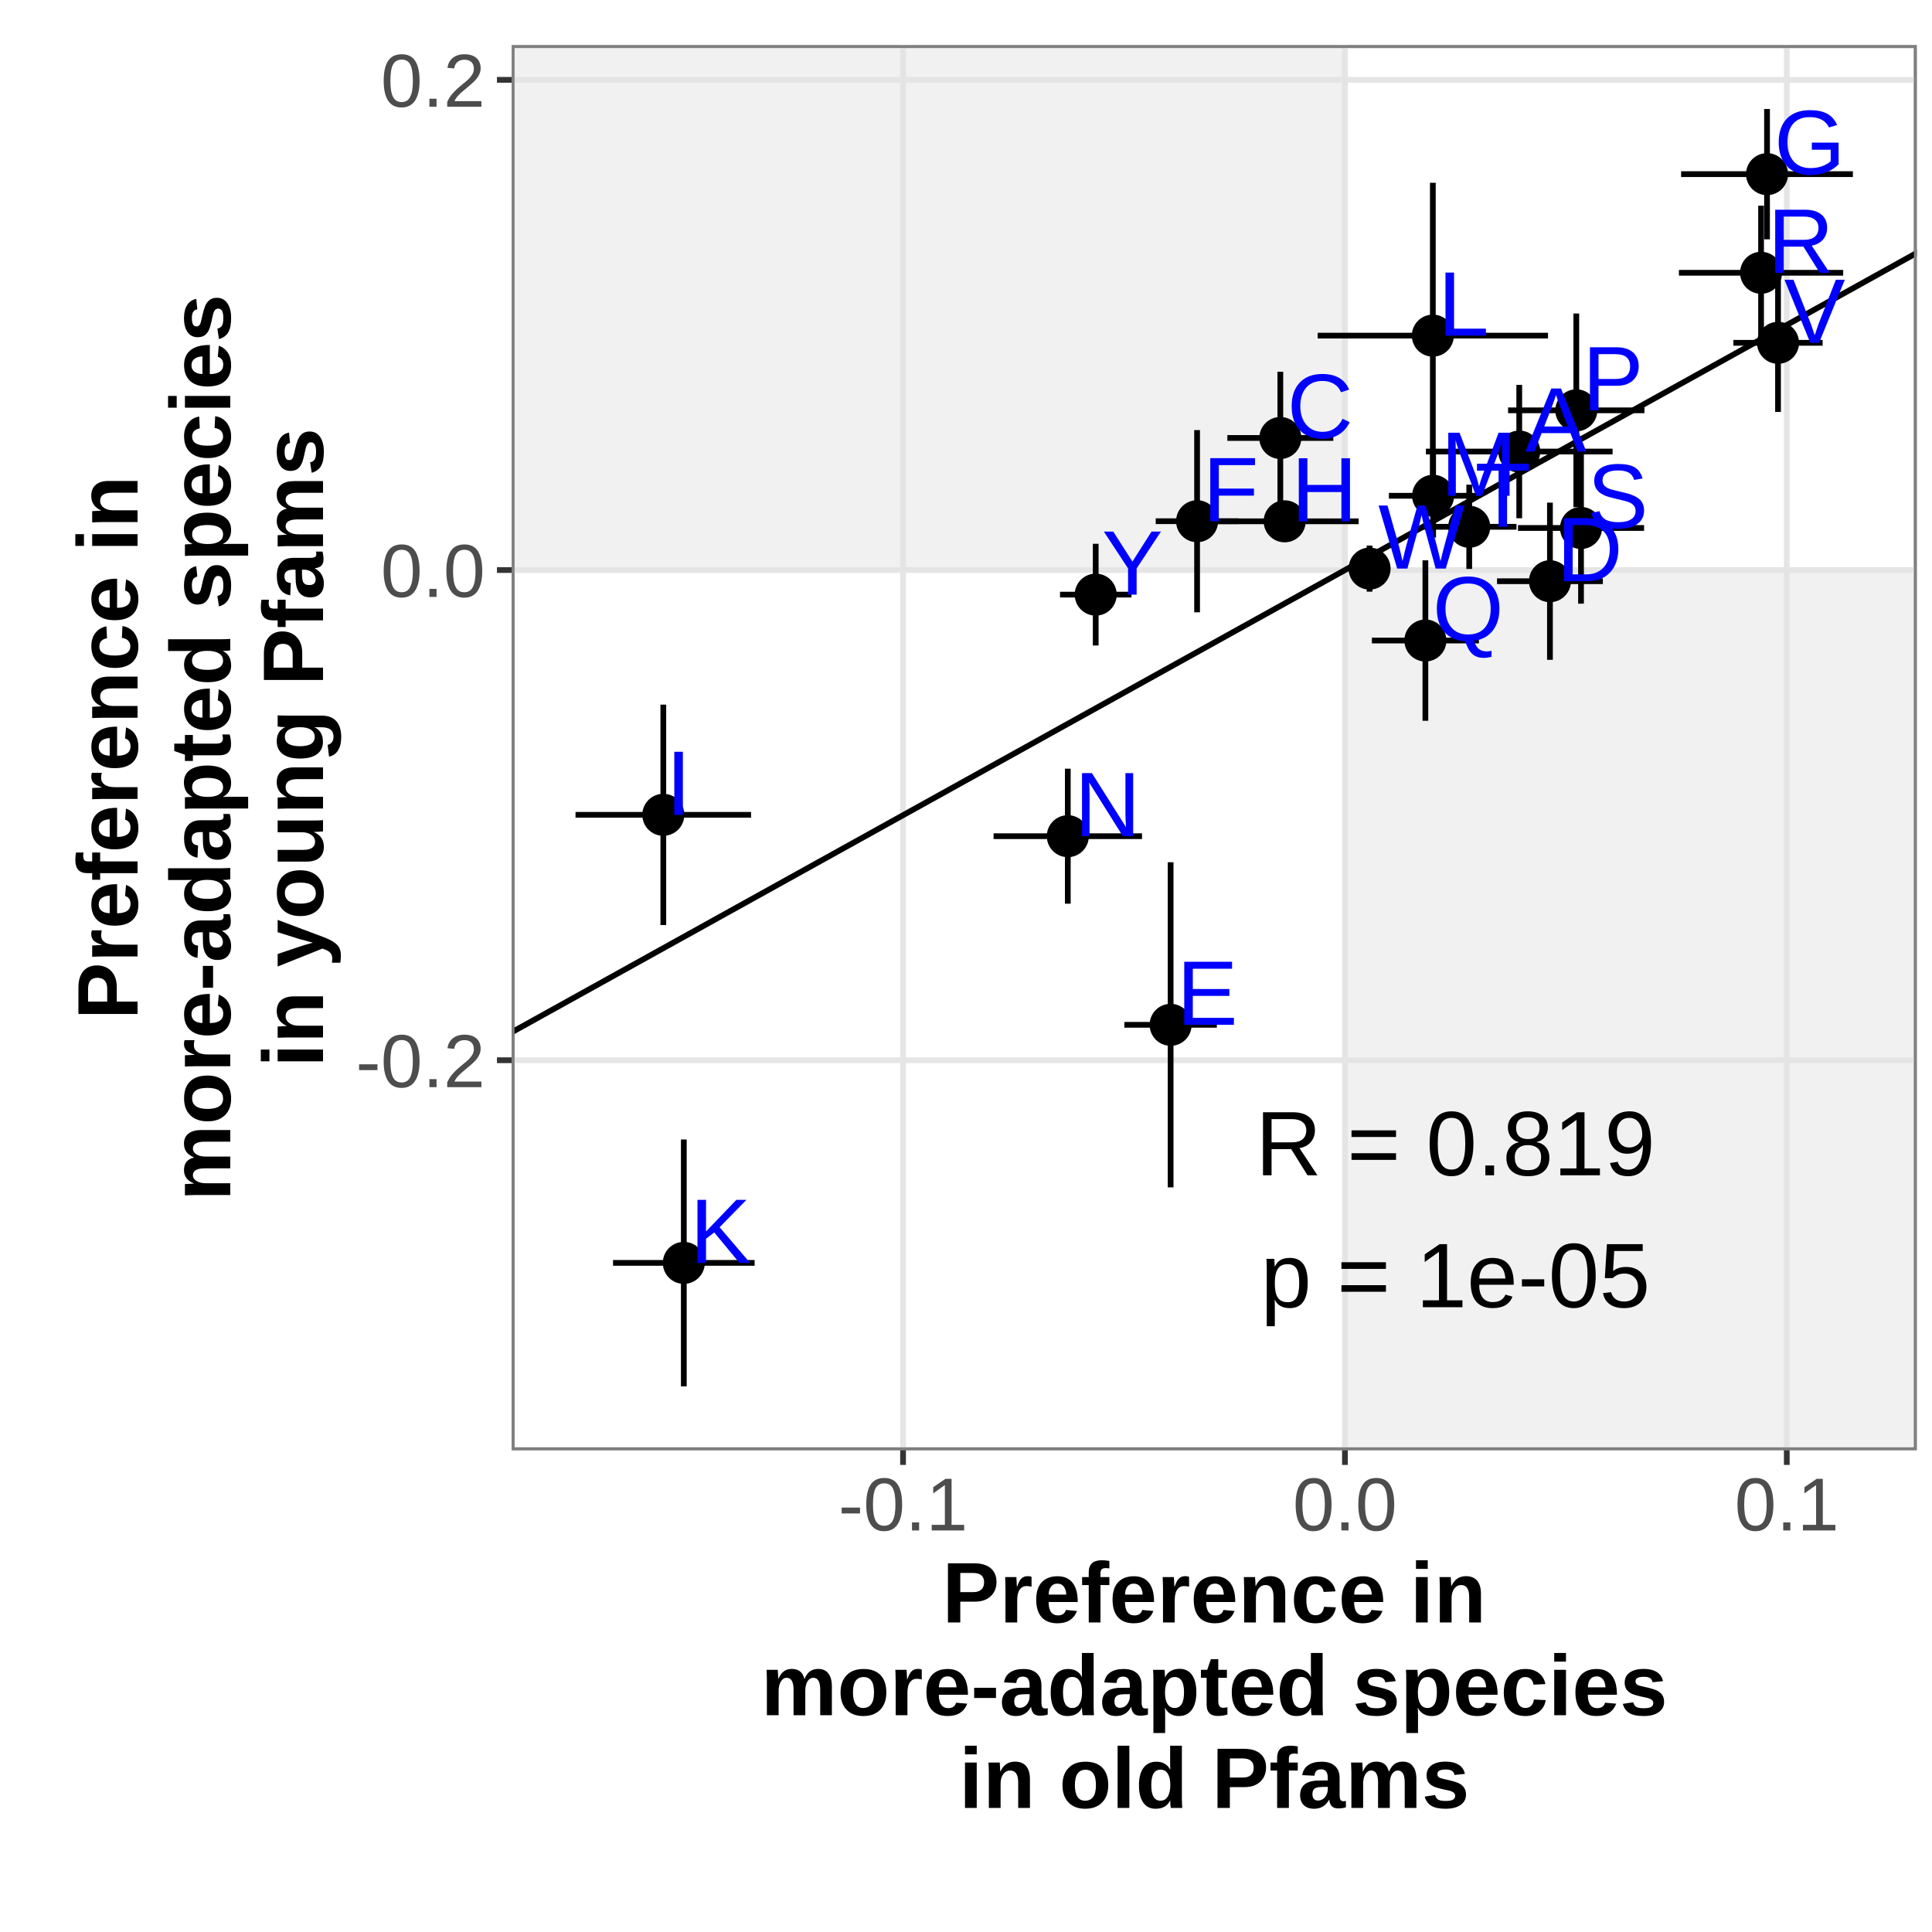
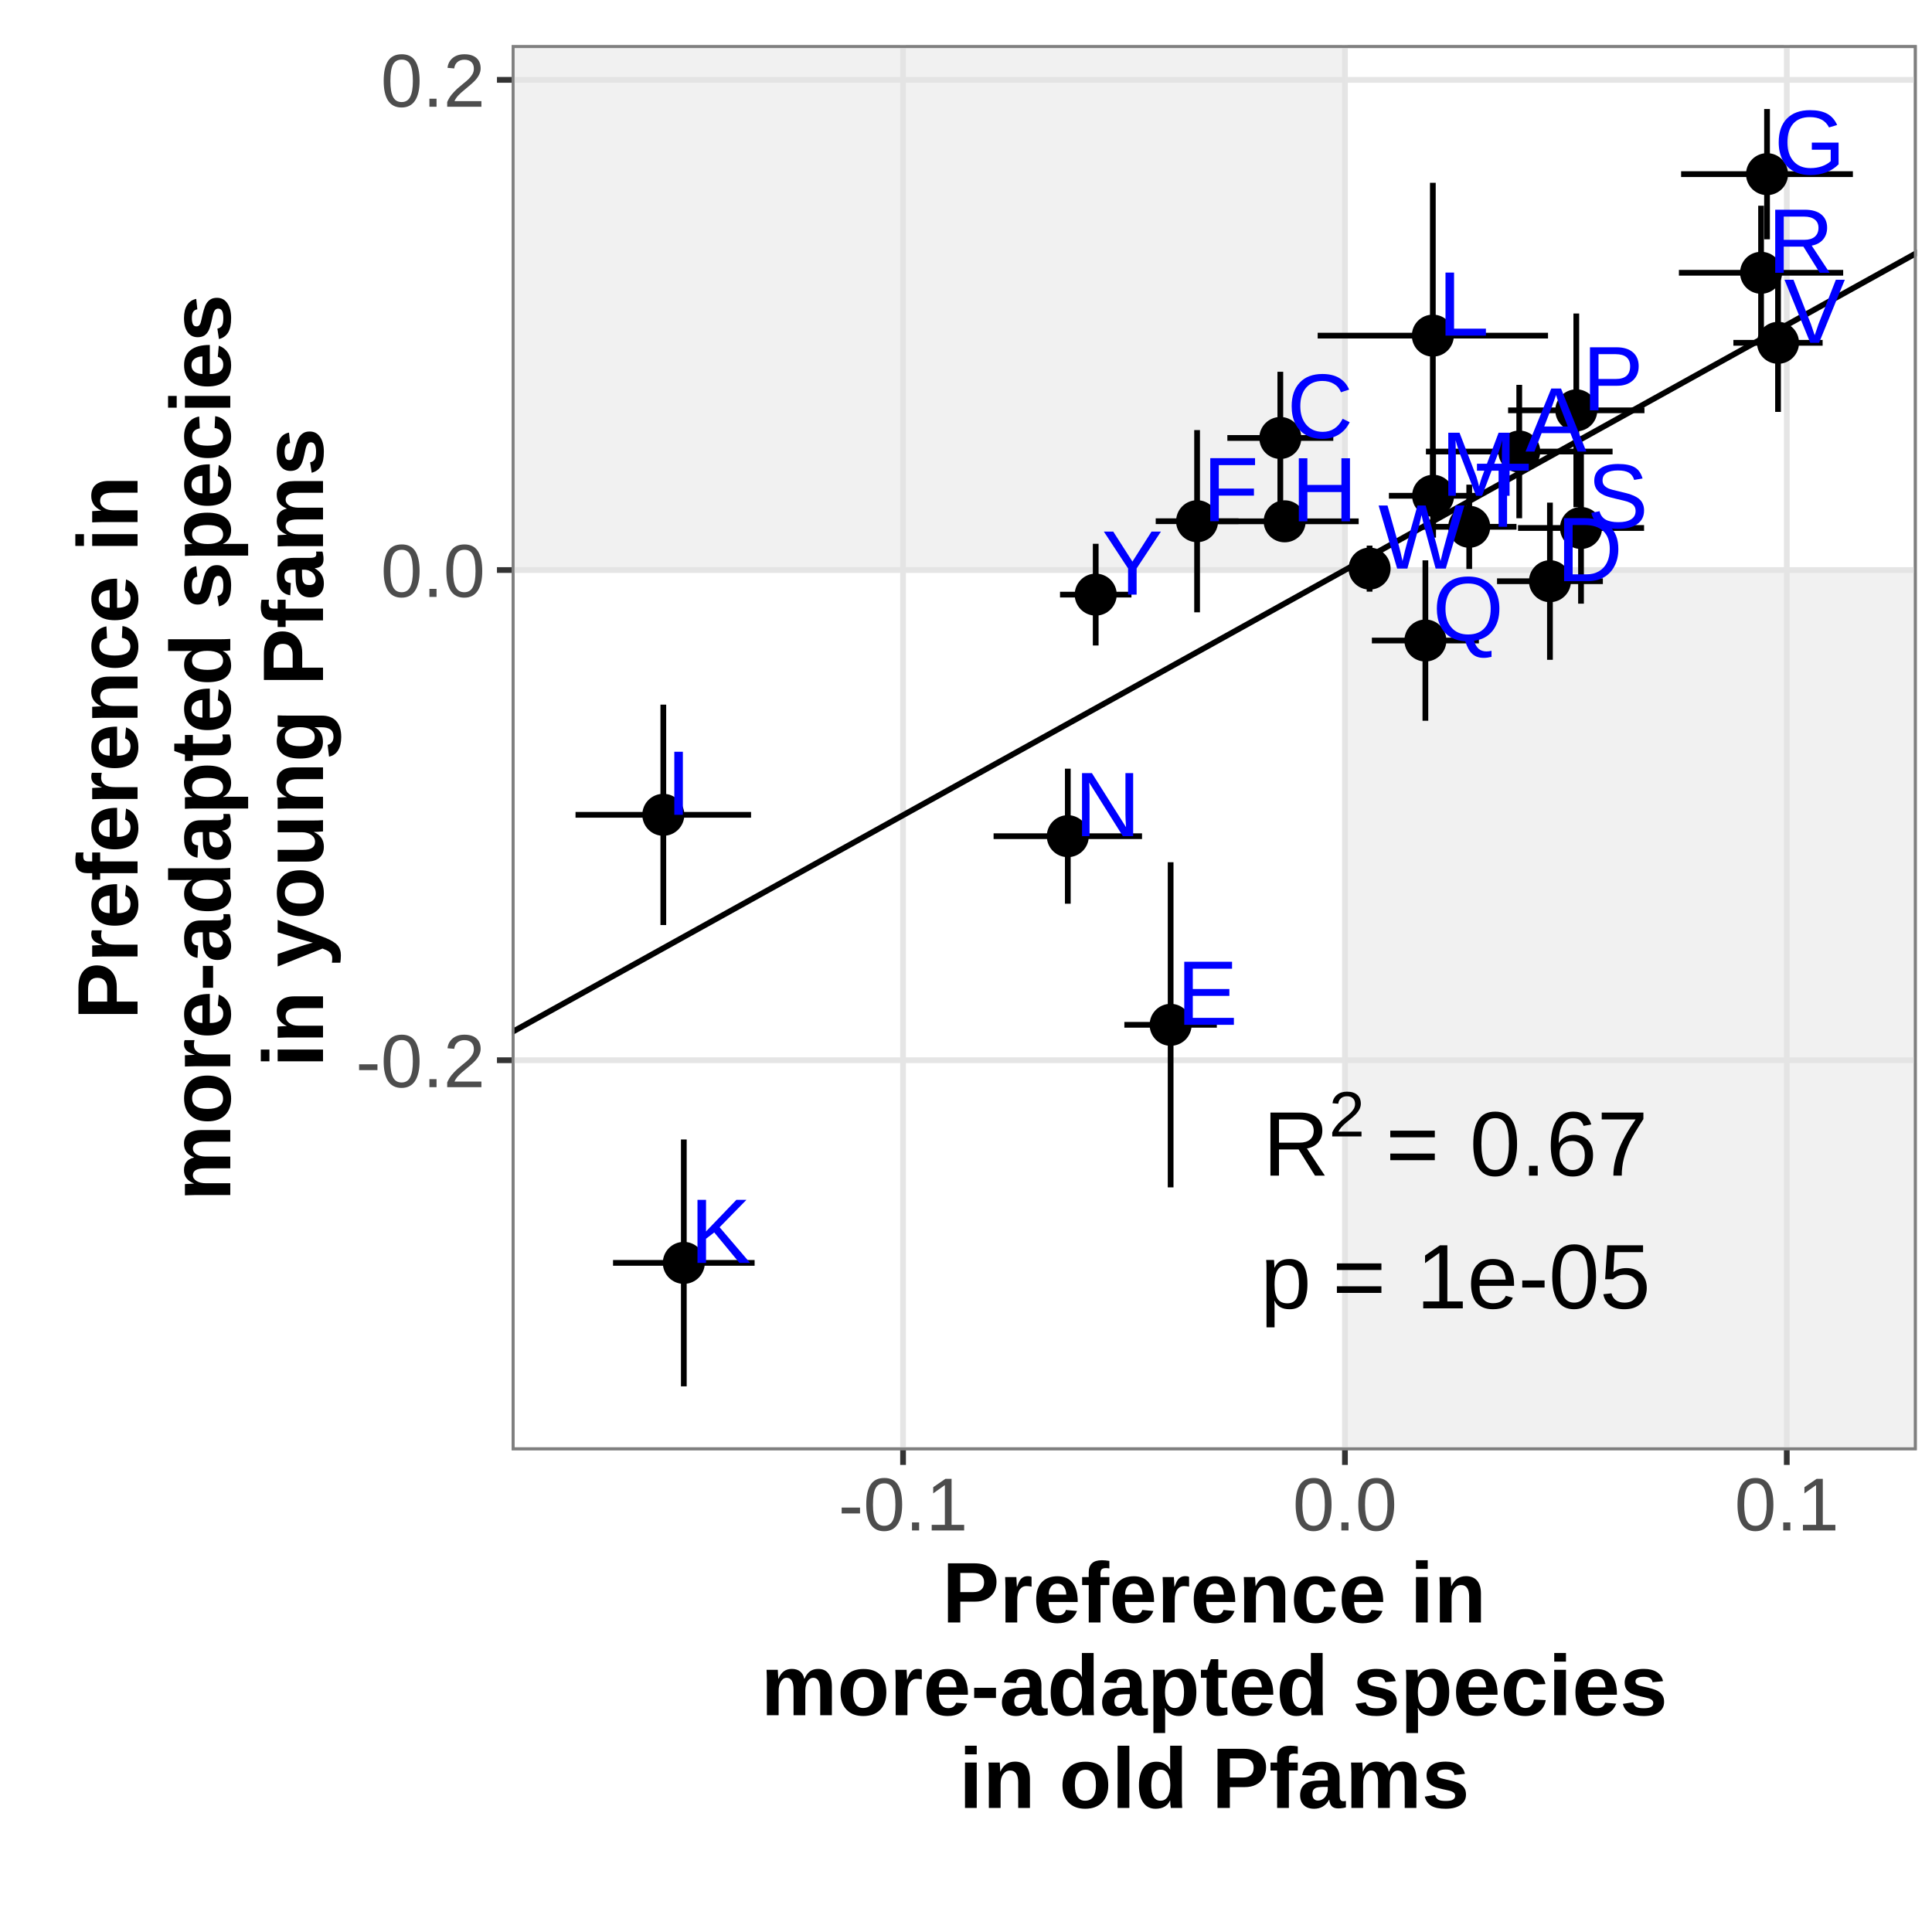
<svg xmlns="http://www.w3.org/2000/svg" class="svglite" width="360.00pt" height="360.00pt" viewBox="0 0 360.00 360.00">
  <defs>
    <style type="text/css">
    .svglite line, .svglite polyline, .svglite polygon, .svglite path, .svglite rect, .svglite circle {
      fill: none;
      stroke: #000000;
      stroke-linecap: round;
      stroke-linejoin: round;
      stroke-miterlimit: 10.00;
    }
    .svglite text {
      white-space: pre;
    }
  </style>
  </defs>
  <rect width="100%" height="100%" style="stroke: none; fill: #FFFFFF;" />
  <defs>
    <clipPath id="cpMC4wMHwzNjAuMDB8MC4wMHwzNjAuMDA=">
      <rect x="0.00" y="0.00" width="360.00" height="360.00" />
    </clipPath>
  </defs>
  <g clip-path="url(#cpMC4wMHwzNjAuMDB8MC4wMHwzNjAuMDA=)">
</g>
  <defs>
    <clipPath id="cpMC4wMHwzNjAuMDB8NS41N3wzNTQuNDM=">
-       <rect x="0.00" y="5.57" width="360.00" height="348.85" />
+       <rect x="0" y="5.57" width="360.00" height="348.85" />
    </clipPath>
  </defs>
  <g clip-path="url(#cpMC4wMHwzNjAuMDB8NS41N3wzNTQuNDM=)">
-     <rect x="0.00" y="5.57" width="360.00" height="348.85" style="stroke-width: 1.07; stroke: #FFFFFF; fill: #FFFFFF;" />
+     <rect x="0" y="5.57" width="360.00" height="348.85" style="stroke-width: 1.07; stroke: #FFFFFF; fill: #FFFFFF;" />
  </g>
  <g clip-path="url(#cpMC4wMHwzNjAuMDB8MC4wMHwzNjAuMDA=)">
</g>
  <defs>
    <clipPath id="cpOTUuMzR8MzU3LjE3fDguNDF8MjcwLjIz">
      <rect x="95.34" y="8.41" width="261.82" height="261.82" />
    </clipPath>
  </defs>
  <g clip-path="url(#cpOTUuMzR8MzU3LjE3fDguNDF8MjcwLjIz)">
    <rect x="95.34" y="8.41" width="261.82" height="261.82" style="stroke-width: 1.07; stroke: #7F7F7F; fill: #FFFFFF;" />
    <polyline points="95.34,197.56 357.17,197.56 " style="stroke-width: 1.07; stroke: #E5E5E5; stroke-linecap: butt;" />
    <polyline points="95.34,106.22 357.17,106.22 " style="stroke-width: 1.07; stroke: #E5E5E5; stroke-linecap: butt;" />
    <polyline points="95.34,14.88 357.17,14.88 " style="stroke-width: 1.07; stroke: #E5E5E5; stroke-linecap: butt;" />
    <polyline points="168.27,270.23 168.27,8.41 " style="stroke-width: 1.07; stroke: #E5E5E5; stroke-linecap: butt;" />
    <polyline points="250.61,270.23 250.61,8.41 " style="stroke-width: 1.07; stroke: #E5E5E5; stroke-linecap: butt;" />
    <polyline points="332.94,270.23 332.94,8.41 " style="stroke-width: 1.07; stroke: #E5E5E5; stroke-linecap: butt;" />
    <rect x="250.61" y="106.22" width="106.56" height="164.01" style="stroke-width: 1.07; stroke: none; stroke-linecap: butt; stroke-linejoin: miter; fill: #E5E5E5; fill-opacity: 0.50;" />
    <rect x="95.34" y="8.41" width="155.27" height="97.81" style="stroke-width: 1.07; stroke: none; stroke-linecap: butt; stroke-linejoin: miter; fill: #E5E5E5; fill-opacity: 0.50;" />
-     <text x="271.19" y="219.00" text-anchor="middle" style="font-size: 17.07px; font-family: &quot;Arial&quot;;" textLength="83.94px" lengthAdjust="spacingAndGlyphs">R =  0.819 </text>
-     <text x="271.19" y="243.58" text-anchor="middle" style="font-size: 17.07px; font-family: &quot;Arial&quot;;" textLength="77.31px" lengthAdjust="spacingAndGlyphs">p =  1e-05</text>
+     <text x="235.32" y="219.06" style="font-size: 17.07px; font-family: &quot;Arial&quot;;" textLength="12.33px" lengthAdjust="spacingAndGlyphs">R</text>
+     <text x="247.65" y="211.76" style="font-size: 11.95px; font-family: &quot;Arial&quot;;" textLength="6.64px" lengthAdjust="spacingAndGlyphs">2</text>
+     <text x="258.23" y="219.06" style="font-size: 17.07px; font-family: &quot;Arial&quot;;" textLength="11.67px" lengthAdjust="spacingAndGlyphs">=</text>
+     <text x="273.85" y="219.06" style="font-size: 17.07px; font-family: &quot;Arial&quot;;" textLength="33.21px" lengthAdjust="spacingAndGlyphs">0.67</text>
+     <text x="234.84" y="243.79" style="font-size: 17.07px; font-family: &quot;Arial&quot;;" textLength="9.49px" lengthAdjust="spacingAndGlyphs">p</text>
+     <text x="248.28" y="243.79" style="font-size: 17.07px; font-family: &quot;Arial&quot;;" textLength="11.67px" lengthAdjust="spacingAndGlyphs">=</text>
+     <text x="263.90" y="243.79" style="font-size: 17.07px; font-family: &quot;Arial&quot;;" textLength="43.64px" lengthAdjust="spacingAndGlyphs">1e-05</text>
    <line x1="265.70" y1="84.14" x2="300.48" y2="84.14" style="stroke-width: 1.07; stroke-linecap: butt;" />
    <line x1="228.70" y1="81.61" x2="248.44" y2="81.61" style="stroke-width: 1.07; stroke-linecap: butt;" />
    <line x1="278.95" y1="108.30" x2="298.67" y2="108.30" style="stroke-width: 1.07; stroke-linecap: butt;" />
    <line x1="209.51" y1="190.96" x2="226.74" y2="190.96" style="stroke-width: 1.07; stroke-linecap: butt;" />
    <line x1="215.35" y1="97.12" x2="230.78" y2="97.12" style="stroke-width: 1.07; stroke-linecap: butt;" />
    <line x1="313.25" y1="32.45" x2="345.26" y2="32.45" style="stroke-width: 1.07; stroke-linecap: butt;" />
    <line x1="225.59" y1="97.14" x2="253.17" y2="97.14" style="stroke-width: 1.07; stroke-linecap: butt;" />
    <line x1="107.24" y1="151.83" x2="139.95" y2="151.83" style="stroke-width: 1.07; stroke-linecap: butt;" />
    <line x1="114.23" y1="235.32" x2="140.61" y2="235.32" style="stroke-width: 1.07; stroke-linecap: butt;" />
    <line x1="245.53" y1="62.54" x2="288.45" y2="62.54" style="stroke-width: 1.07; stroke-linecap: butt;" />
    <line x1="258.80" y1="92.38" x2="275.28" y2="92.38" style="stroke-width: 1.07; stroke-linecap: butt;" />
    <line x1="185.14" y1="155.81" x2="212.80" y2="155.81" style="stroke-width: 1.07; stroke-linecap: butt;" />
    <line x1="281.01" y1="76.46" x2="306.42" y2="76.46" style="stroke-width: 1.07; stroke-linecap: butt;" />
    <line x1="255.63" y1="119.35" x2="275.57" y2="119.35" style="stroke-width: 1.07; stroke-linecap: butt;" />
    <line x1="312.84" y1="50.83" x2="343.45" y2="50.83" style="stroke-width: 1.07; stroke-linecap: butt;" />
    <line x1="282.86" y1="98.38" x2="306.35" y2="98.38" style="stroke-width: 1.07; stroke-linecap: butt;" />
    <line x1="264.96" y1="98.16" x2="282.58" y2="98.16" style="stroke-width: 1.07; stroke-linecap: butt;" />
    <line x1="322.99" y1="63.88" x2="339.62" y2="63.88" style="stroke-width: 1.07; stroke-linecap: butt;" />
    <line x1="252.58" y1="105.95" x2="257.82" y2="105.95" style="stroke-width: 1.07; stroke-linecap: butt;" />
    <line x1="197.52" y1="110.80" x2="210.83" y2="110.80" style="stroke-width: 1.07; stroke-linecap: butt;" />
    <circle cx="283.09" cy="84.14" r="2.84" style="stroke-width: 1.42; fill: #000000;" />
    <circle cx="238.57" cy="81.61" r="2.84" style="stroke-width: 1.42; fill: #000000;" />
    <circle cx="288.81" cy="108.30" r="2.84" style="stroke-width: 1.42; fill: #000000;" />
    <circle cx="218.13" cy="190.96" r="2.84" style="stroke-width: 1.42; fill: #000000;" />
    <circle cx="223.06" cy="97.12" r="2.84" style="stroke-width: 1.42; fill: #000000;" />
    <circle cx="329.26" cy="32.45" r="2.84" style="stroke-width: 1.42; fill: #000000;" />
    <circle cx="239.38" cy="97.14" r="2.84" style="stroke-width: 1.42; fill: #000000;" />
    <circle cx="123.60" cy="151.83" r="2.84" style="stroke-width: 1.42; fill: #000000;" />
    <circle cx="127.42" cy="235.32" r="2.84" style="stroke-width: 1.42; fill: #000000;" />
    <circle cx="266.99" cy="62.54" r="2.84" style="stroke-width: 1.42; fill: #000000;" />
    <circle cx="267.04" cy="92.38" r="2.84" style="stroke-width: 1.42; fill: #000000;" />
    <circle cx="198.97" cy="155.81" r="2.84" style="stroke-width: 1.42; fill: #000000;" />
    <circle cx="293.72" cy="76.46" r="2.84" style="stroke-width: 1.42; fill: #000000;" />
    <circle cx="265.60" cy="119.35" r="2.84" style="stroke-width: 1.42; fill: #000000;" />
    <circle cx="328.15" cy="50.83" r="2.84" style="stroke-width: 1.42; fill: #000000;" />
    <circle cx="294.60" cy="98.38" r="2.84" style="stroke-width: 1.42; fill: #000000;" />
    <circle cx="273.77" cy="98.16" r="2.84" style="stroke-width: 1.42; fill: #000000;" />
    <circle cx="331.31" cy="63.88" r="2.84" style="stroke-width: 1.42; fill: #000000;" />
    <circle cx="255.20" cy="105.95" r="2.84" style="stroke-width: 1.42; fill: #000000;" />
    <circle cx="204.17" cy="110.80" r="2.84" style="stroke-width: 1.42; fill: #000000;" />
    <line x1="283.09" y1="96.57" x2="283.09" y2="71.71" style="stroke-width: 1.07; stroke-linecap: butt;" />
    <line x1="238.57" y1="93.96" x2="238.57" y2="69.27" style="stroke-width: 1.07; stroke-linecap: butt;" />
    <line x1="288.81" y1="122.95" x2="288.81" y2="93.66" style="stroke-width: 1.07; stroke-linecap: butt;" />
    <line x1="218.13" y1="221.25" x2="218.13" y2="160.67" style="stroke-width: 1.07; stroke-linecap: butt;" />
    <line x1="223.06" y1="114.10" x2="223.06" y2="80.14" style="stroke-width: 1.07; stroke-linecap: butt;" />
    <line x1="329.26" y1="44.59" x2="329.26" y2="20.31" style="stroke-width: 1.07; stroke-linecap: butt;" />
    <line x1="239.38" y1="100.75" x2="239.38" y2="93.52" style="stroke-width: 1.07; stroke-linecap: butt;" />
    <line x1="123.60" y1="172.37" x2="123.60" y2="131.30" style="stroke-width: 1.07; stroke-linecap: butt;" />
    <line x1="127.42" y1="258.33" x2="127.42" y2="212.32" style="stroke-width: 1.07; stroke-linecap: butt;" />
    <line x1="266.99" y1="91.02" x2="266.99" y2="34.06" style="stroke-width: 1.07; stroke-linecap: butt;" />
    <line x1="267.04" y1="100.18" x2="267.04" y2="84.57" style="stroke-width: 1.07; stroke-linecap: butt;" />
    <line x1="198.97" y1="168.39" x2="198.97" y2="143.23" style="stroke-width: 1.07; stroke-linecap: butt;" />
    <line x1="293.72" y1="94.50" x2="293.72" y2="58.42" style="stroke-width: 1.07; stroke-linecap: butt;" />
    <line x1="265.60" y1="134.30" x2="265.60" y2="104.41" style="stroke-width: 1.07; stroke-linecap: butt;" />
    <line x1="328.15" y1="63.33" x2="328.15" y2="38.33" style="stroke-width: 1.07; stroke-linecap: butt;" />
    <line x1="294.60" y1="112.48" x2="294.60" y2="84.27" style="stroke-width: 1.07; stroke-linecap: butt;" />
    <line x1="273.77" y1="106.01" x2="273.77" y2="90.31" style="stroke-width: 1.07; stroke-linecap: butt;" />
    <line x1="331.31" y1="76.75" x2="331.31" y2="51.01" style="stroke-width: 1.07; stroke-linecap: butt;" />
    <line x1="255.20" y1="110.25" x2="255.20" y2="101.66" style="stroke-width: 1.07; stroke-linecap: butt;" />
    <line x1="204.17" y1="120.28" x2="204.17" y2="101.33" style="stroke-width: 1.07; stroke-linecap: butt;" />
    <circle cx="283.09" cy="84.14" r="2.84" style="stroke-width: 1.42; fill: #000000;" />
    <circle cx="238.57" cy="81.61" r="2.84" style="stroke-width: 1.42; fill: #000000;" />
    <circle cx="288.81" cy="108.30" r="2.84" style="stroke-width: 1.42; fill: #000000;" />
    <circle cx="218.13" cy="190.96" r="2.84" style="stroke-width: 1.42; fill: #000000;" />
    <circle cx="223.06" cy="97.12" r="2.84" style="stroke-width: 1.42; fill: #000000;" />
    <circle cx="329.26" cy="32.45" r="2.84" style="stroke-width: 1.42; fill: #000000;" />
    <circle cx="239.38" cy="97.14" r="2.84" style="stroke-width: 1.42; fill: #000000;" />
    <circle cx="123.60" cy="151.83" r="2.84" style="stroke-width: 1.42; fill: #000000;" />
    <circle cx="127.42" cy="235.32" r="2.84" style="stroke-width: 1.42; fill: #000000;" />
    <circle cx="266.99" cy="62.54" r="2.84" style="stroke-width: 1.42; fill: #000000;" />
    <circle cx="267.04" cy="92.38" r="2.84" style="stroke-width: 1.42; fill: #000000;" />
    <circle cx="198.97" cy="155.81" r="2.84" style="stroke-width: 1.42; fill: #000000;" />
    <circle cx="293.72" cy="76.46" r="2.84" style="stroke-width: 1.42; fill: #000000;" />
    <circle cx="265.60" cy="119.35" r="2.84" style="stroke-width: 1.42; fill: #000000;" />
    <circle cx="328.15" cy="50.83" r="2.84" style="stroke-width: 1.42; fill: #000000;" />
    <circle cx="294.60" cy="98.38" r="2.84" style="stroke-width: 1.42; fill: #000000;" />
    <circle cx="273.77" cy="98.16" r="2.84" style="stroke-width: 1.42; fill: #000000;" />
    <circle cx="331.31" cy="63.88" r="2.84" style="stroke-width: 1.42; fill: #000000;" />
    <circle cx="255.20" cy="105.95" r="2.84" style="stroke-width: 1.42; fill: #000000;" />
    <circle cx="204.17" cy="110.80" r="2.84" style="stroke-width: 1.42; fill: #000000;" />
    <line x1="-166.48" y1="337.59" x2="618.99" y2="-98.12" style="stroke-width: 1.07; stroke-linecap: butt;" />
    <circle cx="283.09" cy="84.14" r="3.56" style="stroke-width: 0.71; fill: #000000;" />
    <circle cx="238.57" cy="81.61" r="3.56" style="stroke-width: 0.71; fill: #000000;" />
    <circle cx="288.81" cy="108.30" r="3.56" style="stroke-width: 0.71; fill: #000000;" />
    <circle cx="218.13" cy="190.96" r="3.56" style="stroke-width: 0.71; fill: #000000;" />
    <circle cx="223.06" cy="97.12" r="3.56" style="stroke-width: 0.71; fill: #000000;" />
    <circle cx="329.26" cy="32.45" r="3.56" style="stroke-width: 0.71; fill: #000000;" />
    <circle cx="239.38" cy="97.14" r="3.56" style="stroke-width: 0.71; fill: #000000;" />
    <circle cx="123.60" cy="151.83" r="3.56" style="stroke-width: 0.71; fill: #000000;" />
    <circle cx="127.42" cy="235.32" r="3.56" style="stroke-width: 0.71; fill: #000000;" />
    <circle cx="266.99" cy="62.54" r="3.56" style="stroke-width: 0.71; fill: #000000;" />
    <circle cx="267.04" cy="92.38" r="3.56" style="stroke-width: 0.71; fill: #000000;" />
    <circle cx="198.97" cy="155.81" r="3.56" style="stroke-width: 0.71; fill: #000000;" />
    <circle cx="293.72" cy="76.46" r="3.56" style="stroke-width: 0.71; fill: #000000;" />
    <circle cx="265.60" cy="119.35" r="3.56" style="stroke-width: 0.71; fill: #000000;" />
    <circle cx="328.15" cy="50.83" r="3.56" style="stroke-width: 0.71; fill: #000000;" />
    <circle cx="294.60" cy="98.38" r="3.56" style="stroke-width: 0.71; fill: #000000;" />
    <circle cx="273.77" cy="98.16" r="3.56" style="stroke-width: 0.71; fill: #000000;" />
    <circle cx="331.31" cy="63.88" r="3.56" style="stroke-width: 0.71; fill: #000000;" />
    <circle cx="255.20" cy="105.95" r="3.56" style="stroke-width: 0.71; fill: #000000;" />
    <circle cx="204.17" cy="110.80" r="3.56" style="stroke-width: 0.71; fill: #000000;" />
    <text x="284.23" y="84.14" style="font-size: 17.07px;fill: #0000FF; font-family: &quot;Arial&quot;;" textLength="11.38px" lengthAdjust="spacingAndGlyphs">A</text>
    <text x="239.81" y="81.61" style="font-size: 17.07px;fill: #0000FF; font-family: &quot;Arial&quot;;" textLength="12.33px" lengthAdjust="spacingAndGlyphs">C</text>
    <text x="290.04" y="108.30" style="font-size: 17.07px;fill: #0000FF; font-family: &quot;Arial&quot;;" textLength="12.33px" lengthAdjust="spacingAndGlyphs">D</text>
    <text x="219.26" y="190.96" style="font-size: 17.07px;fill: #0000FF; font-family: &quot;Arial&quot;;" textLength="11.38px" lengthAdjust="spacingAndGlyphs">E</text>
    <text x="224.11" y="97.12" style="font-size: 17.07px;fill: #0000FF; font-family: &quot;Arial&quot;;" textLength="10.43px" lengthAdjust="spacingAndGlyphs">F</text>
    <text x="330.58" y="32.45" style="font-size: 17.07px;fill: #0000FF; font-family: &quot;Arial&quot;;" textLength="13.27px" lengthAdjust="spacingAndGlyphs">G</text>
    <text x="240.61" y="97.14" style="font-size: 17.07px;fill: #0000FF; font-family: &quot;Arial&quot;;" textLength="12.33px" lengthAdjust="spacingAndGlyphs">H</text>
    <text x="124.07" y="151.83" style="font-size: 17.07px;fill: #0000FF; font-family: &quot;Arial&quot;;" textLength="4.74px" lengthAdjust="spacingAndGlyphs">I</text>
    <text x="128.56" y="235.32" style="font-size: 17.07px;fill: #0000FF; font-family: &quot;Arial&quot;;" textLength="11.38px" lengthAdjust="spacingAndGlyphs">K</text>
    <text x="267.94" y="62.54" style="font-size: 17.07px;fill: #0000FF; font-family: &quot;Arial&quot;;" textLength="9.49px" lengthAdjust="spacingAndGlyphs">L</text>
    <text x="268.46" y="92.38" style="font-size: 17.07px;fill: #0000FF; font-family: &quot;Arial&quot;;" textLength="14.21px" lengthAdjust="spacingAndGlyphs">M</text>
    <text x="200.21" y="155.81" style="font-size: 17.07px;fill: #0000FF; font-family: &quot;Arial&quot;;" textLength="12.33px" lengthAdjust="spacingAndGlyphs">N</text>
    <text x="294.86" y="76.46" style="font-size: 17.07px;fill: #0000FF; font-family: &quot;Arial&quot;;" textLength="11.38px" lengthAdjust="spacingAndGlyphs">P</text>
    <text x="266.92" y="119.35" style="font-size: 17.07px;fill: #0000FF; font-family: &quot;Arial&quot;;" textLength="13.27px" lengthAdjust="spacingAndGlyphs">Q</text>
    <text x="329.38" y="50.83" style="font-size: 17.07px;fill: #0000FF; font-family: &quot;Arial&quot;;" textLength="12.33px" lengthAdjust="spacingAndGlyphs">R</text>
    <text x="295.74" y="98.38" style="font-size: 17.07px;fill: #0000FF; font-family: &quot;Arial&quot;;" textLength="11.38px" lengthAdjust="spacingAndGlyphs">S</text>
    <text x="274.82" y="98.16" style="font-size: 17.07px;fill: #0000FF; font-family: &quot;Arial&quot;;" textLength="10.43px" lengthAdjust="spacingAndGlyphs">T</text>
    <text x="332.44" y="63.88" style="font-size: 17.07px;fill: #0000FF; font-family: &quot;Arial&quot;;" textLength="11.38px" lengthAdjust="spacingAndGlyphs">V</text>
    <text x="256.81" y="105.95" style="font-size: 17.07px;fill: #0000FF; font-family: &quot;Arial&quot;;" textLength="16.11px" lengthAdjust="spacingAndGlyphs">W</text>
    <text x="205.31" y="110.80" style="font-size: 17.07px;fill: #0000FF; font-family: &quot;Arial&quot;;" textLength="11.38px" lengthAdjust="spacingAndGlyphs">Y</text>
    <rect x="95.34" y="8.41" width="261.82" height="261.82" style="stroke-width: 1.07; stroke: #7F7F7F;" />
  </g>
  <g clip-path="url(#cpMC4wMHwzNjAuMDB8MC4wMHwzNjAuMDA=)">
    <text x="90.41" y="202.58" text-anchor="end" style="font-size: 14.00px;fill: #4D4D4D; font-family: &quot;Arial&quot;;" textLength="24.11px" lengthAdjust="spacingAndGlyphs">-0.2</text>
    <text x="90.41" y="111.23" text-anchor="end" style="font-size: 14.00px;fill: #4D4D4D; font-family: &quot;Arial&quot;;" textLength="19.45px" lengthAdjust="spacingAndGlyphs">0.0</text>
    <text x="90.41" y="19.89" text-anchor="end" style="font-size: 14.00px;fill: #4D4D4D; font-family: &quot;Arial&quot;;" textLength="19.45px" lengthAdjust="spacingAndGlyphs">0.2</text>
    <polyline points="92.60,197.56 95.34,197.56 " style="stroke-width: 1.07; stroke: #333333; stroke-linecap: butt;" />
    <polyline points="92.60,106.22 95.34,106.22 " style="stroke-width: 1.07; stroke: #333333; stroke-linecap: butt;" />
    <polyline points="92.60,14.88 95.34,14.88 " style="stroke-width: 1.07; stroke: #333333; stroke-linecap: butt;" />
    <polyline points="168.27,272.97 168.27,270.23 " style="stroke-width: 1.07; stroke: #333333; stroke-linecap: butt;" />
    <polyline points="250.61,272.97 250.61,270.23 " style="stroke-width: 1.07; stroke: #333333; stroke-linecap: butt;" />
    <polyline points="332.94,272.97 332.94,270.23 " style="stroke-width: 1.07; stroke: #333333; stroke-linecap: butt;" />
    <text x="168.27" y="285.18" text-anchor="middle" style="font-size: 14.00px;fill: #4D4D4D; font-family: &quot;Arial&quot;;" textLength="24.11px" lengthAdjust="spacingAndGlyphs">-0.1</text>
    <text x="250.61" y="285.18" text-anchor="middle" style="font-size: 14.00px;fill: #4D4D4D; font-family: &quot;Arial&quot;;" textLength="19.45px" lengthAdjust="spacingAndGlyphs">0.0</text>
    <text x="332.94" y="285.18" text-anchor="middle" style="font-size: 14.00px;fill: #4D4D4D; font-family: &quot;Arial&quot;;" textLength="19.45px" lengthAdjust="spacingAndGlyphs">0.1</text>
    <text x="226.25" y="302.32" text-anchor="middle" style="font-size: 16.00px; font-weight: bold; font-family: &quot;Arial&quot;;" textLength="101.38px" lengthAdjust="spacingAndGlyphs">Preference in</text>
    <text x="226.25" y="319.60" text-anchor="middle" style="font-size: 16.00px; font-weight: bold; font-family: &quot;Arial&quot;;" textLength="173.38px" lengthAdjust="spacingAndGlyphs"> more-adapted species</text>
    <text x="226.25" y="336.88" text-anchor="middle" style="font-size: 16.00px; font-weight: bold; font-family: &quot;Arial&quot;;" textLength="99.55px" lengthAdjust="spacingAndGlyphs"> in old Pfams</text>
    <text transform="translate(25.63,139.32) rotate(-90)" text-anchor="middle" style="font-size: 16.00px; font-weight: bold; font-family: &quot;Arial&quot;;" textLength="101.38px" lengthAdjust="spacingAndGlyphs">Preference in</text>
    <text transform="translate(42.91,139.32) rotate(-90)" text-anchor="middle" style="font-size: 16.00px; font-weight: bold; font-family: &quot;Arial&quot;;" textLength="173.38px" lengthAdjust="spacingAndGlyphs"> more-adapted species</text>
    <text transform="translate(60.19,139.32) rotate(-90)" text-anchor="middle" style="font-size: 16.00px; font-weight: bold; font-family: &quot;Arial&quot;;" textLength="123.54px" lengthAdjust="spacingAndGlyphs"> in young Pfams</text>
  </g>
</svg>
